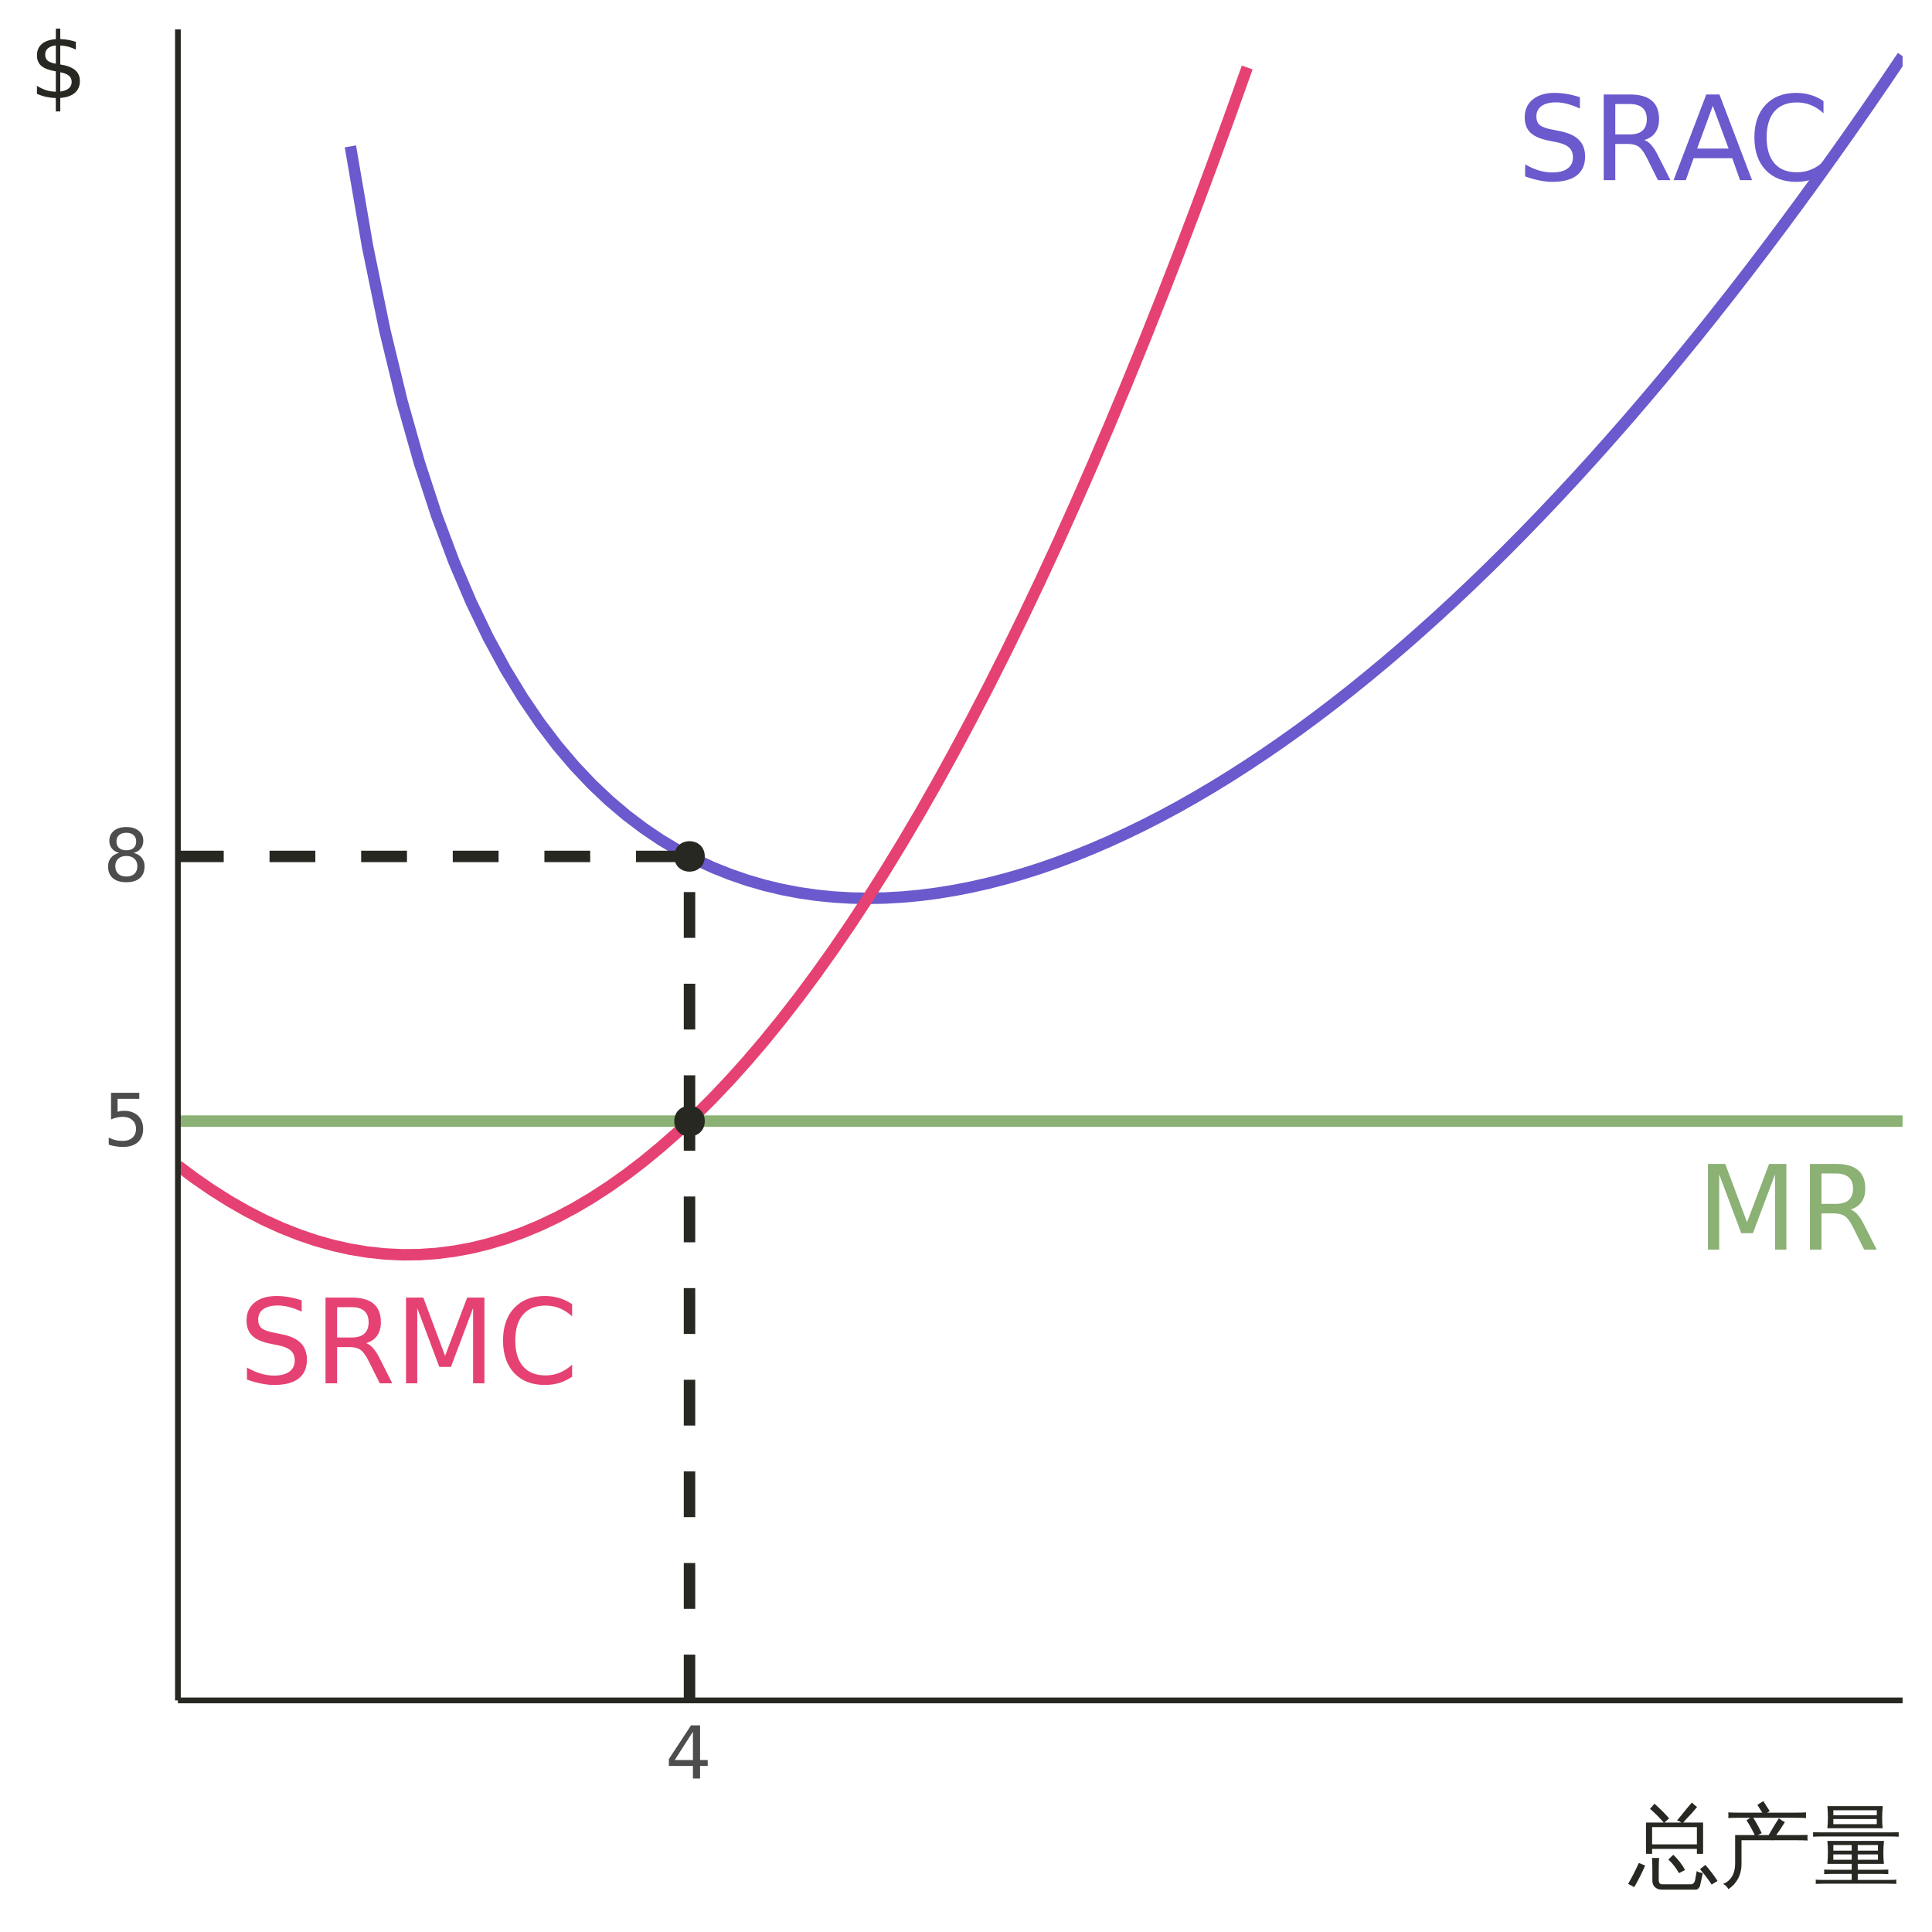
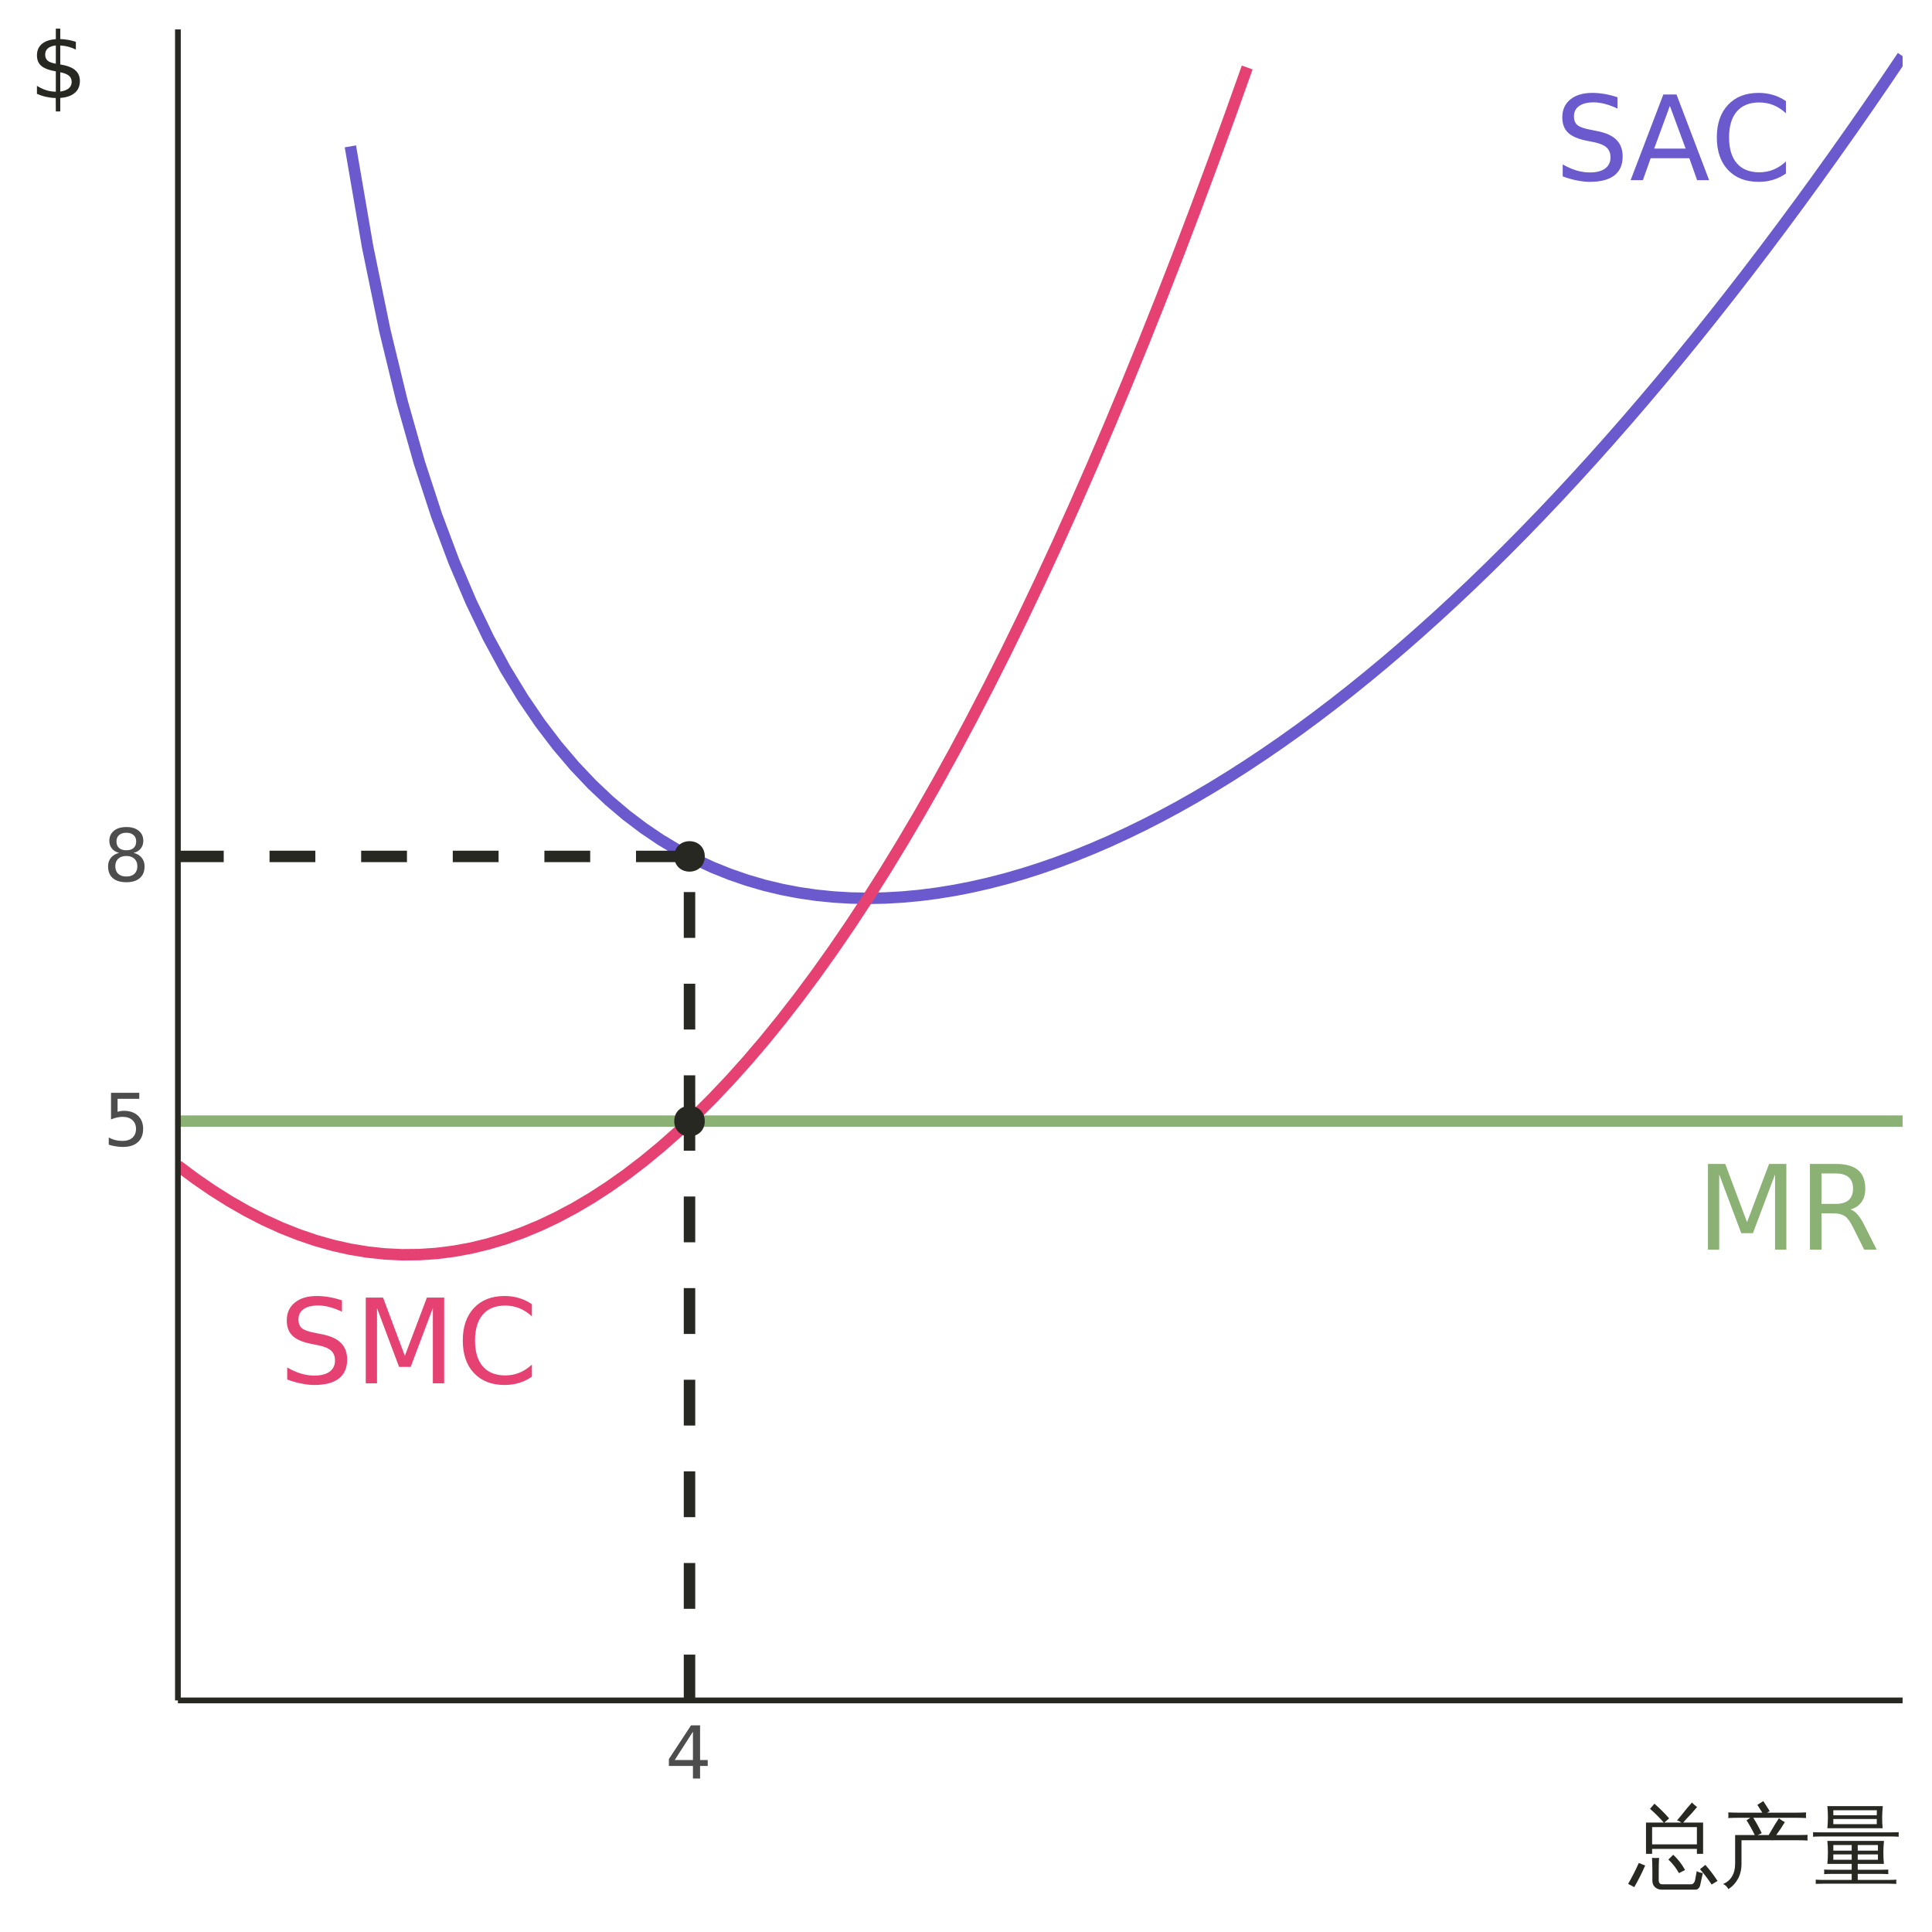
<svg xmlns="http://www.w3.org/2000/svg" xmlns:xlink="http://www.w3.org/1999/xlink" width="360" height="360" viewBox="0 0 360 360">
  <defs>
    <g>
      <g id="glyph-0-0">
        <path d="M 1.094 3.875 L 1.094 -15.453 L 12.047 -15.453 L 12.047 3.875 Z M 2.328 2.656 L 10.828 2.656 L 10.828 -14.219 L 2.328 -14.219 Z M 2.328 2.656 " />
      </g>
      <g id="glyph-0-1">
        <path d="M 11.719 -15.453 L 11.719 -13.344 C 10.906 -13.727 10.133 -14.016 9.406 -14.203 C 8.676 -14.398 7.973 -14.5 7.297 -14.5 C 6.117 -14.5 5.207 -14.27 4.562 -13.812 C 3.926 -13.363 3.609 -12.719 3.609 -11.875 C 3.609 -11.164 3.82 -10.629 4.25 -10.266 C 4.676 -9.91 5.477 -9.625 6.656 -9.406 L 7.969 -9.141 C 9.582 -8.828 10.77 -8.285 11.531 -7.516 C 12.301 -6.742 12.688 -5.707 12.688 -4.406 C 12.688 -2.852 12.164 -1.676 11.125 -0.875 C 10.094 -0.082 8.57 0.312 6.562 0.312 C 5.812 0.312 5.008 0.223 4.156 0.047 C 3.301 -0.117 2.422 -0.367 1.516 -0.703 L 1.516 -2.938 C 2.391 -2.438 3.242 -2.062 4.078 -1.812 C 4.922 -1.562 5.75 -1.438 6.562 -1.438 C 7.801 -1.438 8.754 -1.68 9.422 -2.172 C 10.086 -2.66 10.422 -3.352 10.422 -4.25 C 10.422 -5.031 10.18 -5.641 9.703 -6.078 C 9.223 -6.523 8.438 -6.859 7.344 -7.078 L 6.016 -7.344 C 4.41 -7.656 3.242 -8.156 2.516 -8.844 C 1.797 -9.531 1.438 -10.484 1.438 -11.703 C 1.438 -13.109 1.93 -14.219 2.922 -15.031 C 3.922 -15.852 5.297 -16.266 7.047 -16.266 C 7.797 -16.266 8.555 -16.195 9.328 -16.062 C 10.109 -15.926 10.906 -15.723 11.719 -15.453 Z M 11.719 -15.453 " />
      </g>
      <g id="glyph-0-2">
-         <path d="M 9.719 -7.484 C 10.188 -7.328 10.641 -6.992 11.078 -6.484 C 11.516 -5.973 11.953 -5.266 12.391 -4.359 L 14.594 0 L 12.266 0 L 10.219 -4.094 C 9.695 -5.164 9.188 -5.875 8.688 -6.219 C 8.195 -6.57 7.52 -6.75 6.656 -6.75 L 4.312 -6.75 L 4.312 0 L 2.156 0 L 2.156 -15.969 L 7.031 -15.969 C 8.852 -15.969 10.211 -15.586 11.109 -14.828 C 12.016 -14.066 12.469 -12.914 12.469 -11.375 C 12.469 -10.363 12.234 -9.523 11.766 -8.859 C 11.297 -8.203 10.613 -7.742 9.719 -7.484 Z M 4.312 -14.188 L 4.312 -8.531 L 7.031 -8.531 C 8.07 -8.531 8.859 -8.77 9.391 -9.25 C 9.922 -9.727 10.188 -10.438 10.188 -11.375 C 10.188 -12.301 9.922 -13 9.391 -13.469 C 8.859 -13.945 8.07 -14.188 7.031 -14.188 Z M 4.312 -14.188 " />
+         <path d="M 7.484 -13.844 L 4.562 -5.891 L 10.422 -5.891 Z M 6.266 -15.969 L 8.719 -15.969 L 14.797 0 L 12.562 0 L 11.109 -4.094 L 3.906 -4.094 L 2.453 0 L 0.172 0 Z M 6.266 -15.969 " />
      </g>
      <g id="glyph-0-3">
-         <path d="M 7.484 -13.844 L 4.562 -5.891 L 10.422 -5.891 Z M 6.266 -15.969 L 8.719 -15.969 L 14.797 0 L 12.562 0 L 11.109 -4.094 L 3.906 -4.094 L 2.453 0 L 0.172 0 Z M 6.266 -15.969 " />
+         <path d="M 14.109 -14.734 L 14.109 -12.469 C 13.379 -13.145 12.602 -13.648 11.781 -13.984 C 10.957 -14.316 10.082 -14.484 9.156 -14.484 C 7.332 -14.484 5.938 -13.926 4.969 -12.812 C 4 -11.695 3.516 -10.082 3.516 -7.969 C 3.516 -5.863 4 -4.254 4.969 -3.141 C 5.938 -2.023 7.332 -1.469 9.156 -1.469 C 10.082 -1.469 10.957 -1.633 11.781 -1.969 C 12.602 -2.301 13.379 -2.805 14.109 -3.484 L 14.109 -1.234 C 13.348 -0.711 12.547 -0.32 11.703 -0.062 C 10.859 0.188 9.969 0.312 9.031 0.312 C 6.613 0.312 4.707 -0.426 3.312 -1.906 C 1.926 -3.383 1.234 -5.406 1.234 -7.969 C 1.234 -10.531 1.926 -12.551 3.312 -14.031 C 4.707 -15.52 6.613 -16.266 9.031 -16.266 C 9.988 -16.266 10.891 -16.133 11.734 -15.875 C 12.578 -15.625 13.367 -15.242 14.109 -14.734 Z M 14.109 -14.734 " />
      </g>
      <g id="glyph-0-4">
-         <path d="M 14.109 -14.734 L 14.109 -12.469 C 13.379 -13.145 12.602 -13.648 11.781 -13.984 C 10.957 -14.316 10.082 -14.484 9.156 -14.484 C 7.332 -14.484 5.938 -13.926 4.969 -12.812 C 4 -11.695 3.516 -10.082 3.516 -7.969 C 3.516 -5.863 4 -4.254 4.969 -3.141 C 5.938 -2.023 7.332 -1.469 9.156 -1.469 C 10.082 -1.469 10.957 -1.633 11.781 -1.969 C 12.602 -2.301 13.379 -2.805 14.109 -3.484 L 14.109 -1.234 C 13.348 -0.711 12.547 -0.32 11.703 -0.062 C 10.859 0.188 9.969 0.312 9.031 0.312 C 6.613 0.312 4.707 -0.426 3.312 -1.906 C 1.926 -3.383 1.234 -5.406 1.234 -7.969 C 1.234 -10.531 1.926 -12.551 3.312 -14.031 C 4.707 -15.52 6.613 -16.266 9.031 -16.266 C 9.988 -16.266 10.891 -16.133 11.734 -15.875 C 12.578 -15.625 13.367 -15.242 14.109 -14.734 Z M 14.109 -14.734 " />
+         <path d="M 2.156 -15.969 L 5.375 -15.969 L 9.438 -5.109 L 13.547 -15.969 L 16.766 -15.969 L 16.766 0 L 14.656 0 L 14.656 -14.016 L 10.531 -3.062 L 8.359 -3.062 L 4.25 -14.016 L 4.25 0 L 2.156 0 Z M 2.156 -15.969 " />
      </g>
      <g id="glyph-0-5">
-         <path d="M 2.156 -15.969 L 5.375 -15.969 L 9.438 -5.109 L 13.547 -15.969 L 16.766 -15.969 L 16.766 0 L 14.656 0 L 14.656 -14.016 L 10.531 -3.062 L 8.359 -3.062 L 4.25 -14.016 L 4.25 0 L 2.156 0 Z M 2.156 -15.969 " />
+         <path d="M 9.719 -7.484 C 10.188 -7.328 10.641 -6.992 11.078 -6.484 C 11.516 -5.973 11.953 -5.266 12.391 -4.359 L 14.594 0 L 12.266 0 L 10.219 -4.094 C 9.695 -5.164 9.188 -5.875 8.688 -6.219 C 8.195 -6.57 7.52 -6.75 6.656 -6.75 L 4.312 -6.75 L 4.312 0 L 2.156 0 L 2.156 -15.969 L 7.031 -15.969 C 8.852 -15.969 10.211 -15.586 11.109 -14.828 C 12.016 -14.066 12.469 -12.914 12.469 -11.375 C 12.469 -10.363 12.234 -9.523 11.766 -8.859 C 11.297 -8.203 10.613 -7.742 9.719 -7.484 Z M 4.312 -14.188 L 4.312 -8.531 L 7.031 -8.531 C 8.07 -8.531 8.859 -8.77 9.391 -9.25 C 9.922 -9.727 10.188 -10.438 10.188 -11.375 C 10.188 -12.301 9.922 -13 9.391 -13.469 C 8.859 -13.945 8.07 -14.188 7.031 -14.188 Z M 4.312 -14.188 " />
      </g>
      <g id="glyph-1-0">
        <path d="M 0.672 2.406 L 0.672 -9.578 L 7.469 -9.578 L 7.469 2.406 Z M 1.438 1.641 L 6.719 1.641 L 6.719 -8.828 L 1.438 -8.828 Z M 1.438 1.641 " />
      </g>
      <g id="glyph-1-1">
        <path d="M 1.469 -9.906 L 6.734 -9.906 L 6.734 -8.781 L 2.688 -8.781 L 2.688 -6.359 C 2.883 -6.422 3.082 -6.469 3.281 -6.5 C 3.477 -6.531 3.672 -6.547 3.859 -6.547 C 4.961 -6.547 5.836 -6.242 6.484 -5.641 C 7.129 -5.035 7.453 -4.211 7.453 -3.172 C 7.453 -2.109 7.117 -1.281 6.453 -0.688 C 5.797 -0.102 4.863 0.188 3.656 0.188 C 3.238 0.188 2.812 0.148 2.375 0.078 C 1.945 0.016 1.504 -0.086 1.047 -0.234 L 1.047 -1.578 C 1.441 -1.359 1.852 -1.195 2.281 -1.094 C 2.707 -0.988 3.156 -0.938 3.625 -0.938 C 4.395 -0.938 5.004 -1.133 5.453 -1.531 C 5.898 -1.938 6.125 -2.484 6.125 -3.172 C 6.125 -3.867 5.898 -4.414 5.453 -4.812 C 5.004 -5.219 4.395 -5.422 3.625 -5.422 C 3.27 -5.422 2.914 -5.379 2.562 -5.297 C 2.207 -5.223 1.844 -5.102 1.469 -4.938 Z M 1.469 -9.906 " />
      </g>
      <g id="glyph-1-2">
        <path d="M 4.328 -4.703 C 3.68 -4.703 3.176 -4.531 2.812 -4.188 C 2.445 -3.852 2.266 -3.383 2.266 -2.781 C 2.266 -2.188 2.445 -1.719 2.812 -1.375 C 3.176 -1.039 3.68 -0.875 4.328 -0.875 C 4.961 -0.875 5.461 -1.039 5.828 -1.375 C 6.191 -1.719 6.375 -2.188 6.375 -2.781 C 6.375 -3.383 6.191 -3.852 5.828 -4.188 C 5.461 -4.531 4.961 -4.703 4.328 -4.703 Z M 2.984 -5.281 C 2.41 -5.414 1.961 -5.68 1.641 -6.078 C 1.316 -6.473 1.156 -6.953 1.156 -7.516 C 1.156 -8.305 1.438 -8.93 2 -9.391 C 2.562 -9.859 3.336 -10.094 4.328 -10.094 C 5.305 -10.094 6.078 -9.859 6.641 -9.391 C 7.203 -8.93 7.484 -8.305 7.484 -7.516 C 7.484 -6.953 7.32 -6.473 7 -6.078 C 6.688 -5.68 6.242 -5.414 5.672 -5.281 C 6.316 -5.125 6.816 -4.828 7.172 -4.391 C 7.535 -3.953 7.719 -3.414 7.719 -2.781 C 7.719 -1.82 7.422 -1.086 6.828 -0.578 C 6.242 -0.066 5.41 0.188 4.328 0.188 C 3.234 0.188 2.391 -0.066 1.797 -0.578 C 1.211 -1.086 0.922 -1.82 0.922 -2.781 C 0.922 -3.414 1.102 -3.953 1.469 -4.391 C 1.832 -4.828 2.336 -5.125 2.984 -5.281 Z M 2.484 -7.391 C 2.484 -6.879 2.645 -6.477 2.969 -6.188 C 3.289 -5.906 3.742 -5.766 4.328 -5.766 C 4.898 -5.766 5.348 -5.906 5.672 -6.188 C 5.992 -6.477 6.156 -6.879 6.156 -7.391 C 6.156 -7.91 5.992 -8.312 5.672 -8.594 C 5.348 -8.883 4.898 -9.031 4.328 -9.031 C 3.742 -9.031 3.289 -8.883 2.969 -8.594 C 2.645 -8.312 2.484 -7.91 2.484 -7.391 Z M 2.484 -7.391 " />
      </g>
      <g id="glyph-1-3">
        <path d="M 5.141 -8.734 L 1.75 -3.453 L 5.141 -3.453 Z M 4.781 -9.906 L 6.469 -9.906 L 6.469 -3.453 L 7.891 -3.453 L 7.891 -2.344 L 6.469 -2.344 L 6.469 0 L 5.141 0 L 5.141 -2.344 L 0.656 -2.344 L 0.656 -3.625 Z M 4.781 -9.906 " />
      </g>
      <g id="glyph-2-0">
        <path d="M 0.562 0 L 0.562 -11.328 L 5.078 -11.328 L 5.078 0 Z M 1.125 -0.562 L 4.516 -0.562 L 4.516 -10.766 L 1.125 -10.766 Z M 1.125 -0.562 " />
      </g>
      <g id="glyph-2-1">
        <path d="M 4.328 -4.453 L 3.188 -4.453 L 3.188 -10.281 L 6.5 -10.281 C 5.707 -11.195 4.852 -12.051 3.938 -12.844 L 4.766 -13.797 C 5.734 -12.941 6.645 -12.031 7.5 -11.062 L 6.609 -10.281 L 9.766 -10.281 C 9.523 -10.477 9.258 -10.609 8.969 -10.672 L 9.75 -11.609 C 10.414 -12.441 10.758 -12.867 10.781 -12.891 L 11.75 -14.016 C 12.039 -13.703 12.359 -13.422 12.703 -13.172 L 11.734 -12.047 L 10.625 -10.859 L 10.125 -10.281 L 13.828 -10.281 L 13.828 -4.453 L 12.672 -4.453 L 12.672 -5.375 L 4.328 -5.375 Z M 12.672 -9.438 L 4.328 -9.438 L 4.328 -6.219 L 12.672 -6.219 Z M 15.422 1.266 C 14.754 0.254 14.031 -0.695 13.25 -1.594 L 14.25 -2.391 C 15.07 -1.461 15.828 -0.469 16.516 0.594 Z M 9.328 -0.859 C 8.797 -1.816 8.141 -2.66 7.359 -3.391 L 8.266 -4.281 C 9.141 -3.469 9.875 -2.52 10.469 -1.438 Z M 12.641 -1.234 C 12.953 -1.035 13.332 -0.914 13.781 -0.875 L 13.297 1.328 C 13.254 1.578 13.156 1.785 13 1.953 C 12.844 2.129 12.656 2.219 12.438 2.219 L 6.125 2.219 C 5.625 2.219 5.207 2.066 4.875 1.766 C 4.539 1.461 4.375 1.055 4.375 0.547 L 4.375 -1.391 C 4.375 -2.172 4.352 -2.941 4.312 -3.703 C 4.75 -3.66 5.188 -3.66 5.625 -3.703 C 5.582 -2.941 5.562 -2.172 5.562 -1.391 L 5.562 0.547 C 5.562 0.723 5.613 0.879 5.719 1.016 C 5.832 1.148 5.973 1.219 6.141 1.219 L 11.594 1.219 C 11.781 1.219 11.938 1.145 12.062 1 C 12.195 0.863 12.285 0.691 12.328 0.484 Z M -0.141 1.141 C 0.586 -0.109 1.25 -1.406 1.844 -2.75 L 3.031 -2.281 C 2.426 -0.883 1.75 0.457 1 1.75 Z M -0.141 1.141 " />
      </g>
      <g id="glyph-2-2">
        <path d="M 2.797 -2.609 L 2.797 -7.953 L 6.453 -7.953 C 6.004 -8.898 5.492 -9.816 4.922 -10.703 L 5.625 -11.172 L 3.453 -11.172 C 2.805 -11.172 2.16 -11.156 1.516 -11.125 C 1.555 -11.477 1.555 -11.828 1.516 -12.172 C 2.16 -12.141 2.805 -12.125 3.453 -12.125 L 7.859 -12.125 L 6.938 -13.578 L 8.047 -14.281 L 9.234 -12.422 L 8.766 -12.125 L 14.094 -12.125 C 14.738 -12.125 15.379 -12.141 16.016 -12.172 C 15.984 -11.828 15.984 -11.477 16.016 -11.125 C 15.379 -11.156 14.738 -11.172 14.094 -11.172 L 6.172 -11.172 C 6.766 -10.242 7.289 -9.285 7.75 -8.297 L 6.984 -7.953 L 9.047 -7.953 L 10.156 -9.828 L 10.953 -11.078 C 11.297 -10.797 11.664 -10.555 12.062 -10.359 C 11.812 -9.941 11.547 -9.523 11.266 -9.109 L 10.453 -7.953 L 14.359 -7.953 C 15.016 -7.953 15.66 -7.961 16.297 -7.984 C 16.266 -7.641 16.266 -7.289 16.297 -6.938 C 15.66 -6.969 15.016 -6.984 14.359 -6.984 L 9.844 -6.984 L 9.797 -6.922 C 9.773 -6.941 9.75 -6.961 9.719 -6.984 L 3.984 -6.984 L 3.984 -2.609 C 3.984 -1.523 3.758 -0.582 3.312 0.219 C 2.863 1.031 2.27 1.664 1.531 2.125 C 1.32 1.688 0.992 1.363 0.547 1.156 C 1.242 0.895 1.789 0.441 2.188 -0.203 C 2.594 -0.848 2.797 -1.648 2.797 -2.609 Z M 2.797 -2.609 " />
      </g>
      <g id="glyph-2-3">
        <path d="M 15.844 0.359 C 15.801 0.617 15.801 0.879 15.844 1.141 C 15.363 1.117 14.883 1.109 14.406 1.109 L 2.219 1.109 C 1.75 1.109 1.281 1.117 0.812 1.141 C 0.832 0.879 0.832 0.617 0.812 0.359 C 1.281 0.391 1.75 0.406 2.219 0.406 L 7.516 0.406 L 7.516 -0.719 L 3.938 -0.719 C 3.414 -0.719 2.895 -0.703 2.375 -0.672 C 2.406 -0.953 2.406 -1.234 2.375 -1.516 C 2.895 -1.492 3.414 -1.484 3.938 -1.484 L 7.516 -1.484 L 7.516 -2.578 L 2.984 -2.578 C 3.117 -4.004 3.117 -5.43 2.984 -6.859 L 13.531 -6.859 C 13.383 -5.43 13.379 -4.004 13.516 -2.578 L 8.641 -2.578 L 8.641 -1.484 L 12.797 -1.484 C 13.316 -1.484 13.832 -1.492 14.344 -1.516 C 14.32 -1.234 14.32 -0.953 14.344 -0.672 C 13.832 -0.703 13.316 -0.719 12.797 -0.719 L 8.641 -0.719 L 8.641 0.406 L 14.406 0.406 C 14.883 0.406 15.363 0.391 15.844 0.359 Z M 16.281 -8.484 C 16.258 -8.203 16.258 -7.922 16.281 -7.641 C 15.77 -7.672 15.258 -7.688 14.75 -7.688 L 1.859 -7.688 C 1.336 -7.688 0.82 -7.672 0.312 -7.641 C 0.332 -7.922 0.332 -8.203 0.312 -8.484 C 0.832 -8.461 1.348 -8.453 1.859 -8.453 L 14.75 -8.453 C 15.25 -8.453 15.758 -8.461 16.281 -8.484 Z M 2.984 -9.219 C 3.117 -10.602 3.117 -11.977 2.984 -13.344 L 13.312 -13.344 C 13.164 -11.977 13.156 -10.602 13.281 -9.219 Z M 8.641 -5.047 L 12.406 -5.047 L 12.406 -6.094 L 8.641 -6.094 Z M 7.516 -5.047 L 7.516 -6.094 L 4.094 -6.094 L 4.094 -5.047 Z M 8.641 -4.344 L 8.641 -3.344 L 12.406 -3.344 L 12.406 -4.344 Z M 7.516 -4.344 L 4.094 -4.344 L 4.094 -3.344 L 7.516 -3.344 Z M 4.094 -12.578 L 4.094 -11.641 L 12.188 -11.641 L 12.203 -12.578 Z M 4.094 -10.938 L 4.094 -9.984 L 12.188 -9.984 L 12.188 -10.938 Z M 4.094 -10.938 " />
      </g>
      <g id="glyph-3-0">
        <path d="M 0.844 3 L 0.844 -11.984 L 9.344 -11.984 L 9.344 3 Z M 1.797 2.062 L 8.406 2.062 L 8.406 -11.031 L 1.797 -11.031 Z M 1.797 2.062 " />
      </g>
      <g id="glyph-3-1">
        <path d="M 5.75 2.5 L 4.922 2.5 L 4.906 0 C 4.32 -0.008 3.738 -0.078 3.156 -0.203 C 2.582 -0.328 2 -0.516 1.406 -0.766 L 1.406 -2.266 C 1.977 -1.91 2.551 -1.641 3.125 -1.453 C 3.707 -1.273 4.305 -1.18 4.922 -1.172 L 4.922 -4.969 C 3.691 -5.164 2.797 -5.5 2.234 -5.969 C 1.68 -6.445 1.406 -7.102 1.406 -7.938 C 1.406 -8.832 1.707 -9.539 2.312 -10.062 C 2.914 -10.582 3.785 -10.883 4.922 -10.969 L 4.922 -12.922 L 5.75 -12.922 L 5.75 -10.984 C 6.258 -10.961 6.754 -10.91 7.234 -10.828 C 7.711 -10.742 8.188 -10.625 8.656 -10.469 L 8.656 -9.016 C 8.188 -9.254 7.711 -9.438 7.234 -9.562 C 6.754 -9.688 6.258 -9.758 5.75 -9.781 L 5.75 -6.25 C 7 -6.051 7.922 -5.703 8.516 -5.203 C 9.109 -4.703 9.406 -4.02 9.406 -3.156 C 9.406 -2.227 9.086 -1.492 8.453 -0.953 C 7.828 -0.41 6.926 -0.098 5.75 -0.016 Z M 4.922 -6.391 L 4.922 -9.797 C 4.273 -9.723 3.781 -9.539 3.438 -9.25 C 3.102 -8.957 2.938 -8.566 2.938 -8.078 C 2.938 -7.598 3.094 -7.223 3.406 -6.953 C 3.719 -6.691 4.223 -6.504 4.922 -6.391 Z M 5.75 -4.797 L 5.75 -1.203 C 6.445 -1.297 6.973 -1.492 7.328 -1.797 C 7.691 -2.109 7.875 -2.508 7.875 -3 C 7.875 -3.488 7.703 -3.875 7.359 -4.156 C 7.016 -4.445 6.477 -4.66 5.75 -4.797 Z M 5.75 -4.797 " />
      </g>
    </g>
    <clipPath id="clip-0">
      <path clip-rule="nonzero" d="M 64 9 L 354.523 9 L 354.523 169 L 64 169 Z M 64 9 " />
    </clipPath>
    <clipPath id="clip-1">
      <path clip-rule="nonzero" d="M 33.152 11 L 234 11 L 234 235 L 33.152 235 Z M 33.152 11 " />
    </clipPath>
    <clipPath id="clip-2">
      <path clip-rule="nonzero" d="M 33.152 207 L 354.523 207 L 354.523 210 L 33.152 210 Z M 33.152 207 " />
    </clipPath>
    <clipPath id="clip-3">
      <path clip-rule="nonzero" d="M 127 207 L 130 207 L 130 316.852 L 127 316.852 Z M 127 207 " />
    </clipPath>
    <clipPath id="clip-4">
      <path clip-rule="nonzero" d="M 33.152 158 L 130 158 L 130 161 L 33.152 161 Z M 33.152 158 " />
    </clipPath>
  </defs>
  <rect x="-36" y="-36" width="432" height="432" fill="rgb(100%, 100%, 100%)" fill-opacity="1" />
  <g clip-path="url(#clip-0)">
    <path fill="none" stroke-width="2.134" stroke-linecap="butt" stroke-linejoin="round" stroke="rgb(41.569%, 35.294%, 80.392%)" stroke-opacity="1" stroke-miterlimit="10" d="M 65.289 27.273 L 68.5 45.984 L 71.715 61.609 L 74.93 74.852 L 78.141 86.203 L 81.355 96.035 L 84.57 104.621 L 87.785 112.164 L 90.996 118.832 L 94.211 124.754 L 97.426 130.027 L 100.637 134.742 L 103.852 138.961 L 107.066 142.742 L 110.281 146.137 L 113.492 149.176 L 116.707 151.898 L 119.922 154.332 L 123.133 156.504 L 126.348 158.426 L 129.562 160.125 L 132.773 161.617 L 135.988 162.906 L 139.203 164.016 L 142.418 164.953 L 145.629 165.723 L 148.844 166.34 L 152.059 166.809 L 155.27 167.137 L 158.484 167.328 L 161.699 167.391 L 164.914 167.332 L 168.125 167.148 L 171.34 166.852 L 174.555 166.441 L 177.766 165.922 L 180.98 165.297 L 184.195 164.566 L 187.41 163.738 L 190.621 162.812 L 193.836 161.789 L 197.051 160.668 L 200.262 159.461 L 203.477 158.156 L 206.691 156.77 L 209.902 155.289 L 213.117 153.727 L 216.332 152.078 L 219.547 150.348 L 222.758 148.531 L 225.973 146.633 L 229.188 144.656 L 232.398 142.598 L 235.613 140.461 L 238.828 138.246 L 242.043 135.957 L 245.254 133.586 L 248.469 131.141 L 251.684 128.621 L 254.895 126.023 L 258.109 123.355 L 261.324 120.609 L 264.535 117.793 L 267.75 114.902 L 270.965 111.941 L 274.18 108.906 L 277.391 105.801 L 280.605 102.621 L 283.82 99.371 L 287.031 96.055 L 290.246 92.664 L 293.461 89.203 L 296.676 85.672 L 299.887 82.074 L 303.102 78.406 L 306.316 74.668 L 309.527 70.863 L 312.742 66.988 L 315.957 63.043 L 319.168 59.031 L 322.383 54.953 L 325.598 50.805 L 328.812 46.59 L 332.023 42.309 L 335.238 37.961 L 338.453 33.543 L 341.664 29.059 L 344.879 24.512 L 348.094 19.895 L 351.309 15.211 L 354.52 10.461 " />
  </g>
  <g fill="rgb(41.569%, 35.294%, 80.392%)" fill-opacity="1">
-     <use xlink:href="#glyph-0-1" x="282.672" y="33.573" />
-     <use xlink:href="#glyph-0-2" x="296.672" y="33.573" />
-     <use xlink:href="#glyph-0-3" x="311.672" y="33.573" />
-     <use xlink:href="#glyph-0-4" x="325.672" y="33.573" />
+     <use xlink:href="#glyph-0-1" x="289.672" y="33.573" />
+     <use xlink:href="#glyph-0-2" x="303.672" y="33.573" />
+     <use xlink:href="#glyph-0-3" x="318.672" y="33.573" />
  </g>
  <g clip-path="url(#clip-1)">
    <path fill="none" stroke-width="2.134" stroke-linecap="butt" stroke-linejoin="round" stroke="rgb(90.196%, 25.49%, 45.098%)" stroke-opacity="1" stroke-miterlimit="10" d="M 33.152 217.211 L 36.363 219.609 L 39.578 221.82 L 42.793 223.844 L 46.004 225.68 L 49.219 227.332 L 52.434 228.793 L 55.648 230.07 L 58.859 231.16 L 62.074 232.062 L 65.289 232.781 L 68.5 233.309 L 71.715 233.652 L 74.93 233.809 L 78.141 233.777 L 81.355 233.559 L 84.57 233.152 L 87.785 232.562 L 90.996 231.781 L 94.211 230.816 L 97.426 229.664 L 100.637 228.328 L 103.852 226.801 L 107.066 225.09 L 110.281 223.188 L 113.492 221.102 L 116.707 218.832 L 119.922 216.371 L 123.133 213.723 L 126.348 210.891 L 129.562 207.871 L 132.773 204.664 L 135.988 201.27 L 139.203 197.688 L 142.418 193.922 L 145.629 189.965 L 148.844 185.824 L 152.059 181.496 L 155.27 176.98 L 158.484 172.281 L 161.699 167.391 L 164.914 162.316 L 168.125 157.055 L 171.34 151.605 L 174.555 145.969 L 177.766 140.148 L 180.98 134.137 L 184.195 127.941 L 187.41 121.559 L 190.621 114.988 L 193.836 108.23 L 197.051 101.289 L 200.262 94.156 L 203.477 86.84 L 206.691 79.336 L 209.902 71.645 L 213.117 63.77 L 216.332 55.703 L 219.547 47.453 L 222.758 39.016 L 225.973 30.391 L 229.188 21.578 L 232.398 12.578 " />
  </g>
  <g fill="rgb(90.196%, 25.49%, 45.098%)" fill-opacity="1">
-     <use xlink:href="#glyph-0-1" x="44.5" y="257.757" />
-     <use xlink:href="#glyph-0-2" x="58.5" y="257.757" />
-     <use xlink:href="#glyph-0-5" x="73.5" y="257.757" />
-     <use xlink:href="#glyph-0-4" x="92.5" y="257.757" />
+     <use xlink:href="#glyph-0-1" x="52" y="257.757" />
+     <use xlink:href="#glyph-0-4" x="66" y="257.757" />
+     <use xlink:href="#glyph-0-3" x="85" y="257.757" />
  </g>
  <g clip-path="url(#clip-2)">
    <path fill="none" stroke-width="2.134" stroke-linecap="butt" stroke-linejoin="round" stroke="rgb(54.51%, 69.412%, 45.49%)" stroke-opacity="1" stroke-miterlimit="10" d="M 33.152 208.906 L 354.52 208.906 " />
  </g>
  <g fill="rgb(54.51%, 69.412%, 45.49%)" fill-opacity="1">
-     <use xlink:href="#glyph-0-5" x="316.098" y="232.851" />
-     <use xlink:href="#glyph-0-2" x="335.098" y="232.851" />
+     <use xlink:href="#glyph-0-4" x="316.098" y="232.851" />
+     <use xlink:href="#glyph-0-5" x="335.098" y="232.851" />
  </g>
  <path fill-rule="nonzero" fill="rgb(15.294%, 15.686%, 13.333%)" fill-opacity="1" stroke-width="0.709" stroke-linecap="round" stroke-linejoin="round" stroke="rgb(15.294%, 15.686%, 13.333%)" stroke-opacity="1" stroke-miterlimit="10" d="M 130.969 208.906 C 130.969 212.227 125.992 212.227 125.992 208.906 C 125.992 205.59 130.969 205.59 130.969 208.906 " />
  <g clip-path="url(#clip-3)">
    <path fill="none" stroke-width="2.134" stroke-linecap="butt" stroke-linejoin="round" stroke="rgb(15.294%, 15.686%, 13.333%)" stroke-opacity="1" stroke-dasharray="8.536 8.536" stroke-miterlimit="10" d="M 128.48 316.848 L 128.48 208.906 " />
  </g>
  <path fill-rule="nonzero" fill="rgb(15.294%, 15.686%, 13.333%)" fill-opacity="1" stroke-width="0.709" stroke-linecap="round" stroke-linejoin="round" stroke="rgb(15.294%, 15.686%, 13.333%)" stroke-opacity="1" stroke-miterlimit="10" d="M 130.969 159.578 C 130.969 162.898 125.992 162.898 125.992 159.578 C 125.992 156.262 130.969 156.262 130.969 159.578 " />
  <g clip-path="url(#clip-4)">
    <path fill="none" stroke-width="2.134" stroke-linecap="butt" stroke-linejoin="round" stroke="rgb(15.294%, 15.686%, 13.333%)" stroke-opacity="1" stroke-dasharray="8.536 8.536" stroke-miterlimit="10" d="M 33.152 159.578 L 128.48 159.578 " />
  </g>
  <path fill="none" stroke-width="2.134" stroke-linecap="butt" stroke-linejoin="round" stroke="rgb(15.294%, 15.686%, 13.333%)" stroke-opacity="1" stroke-dasharray="8.536 8.536" stroke-miterlimit="10" d="M 128.48 208.906 L 128.48 159.578 " />
  <path fill="none" stroke-width="1.067" stroke-linecap="butt" stroke-linejoin="round" stroke="rgb(15.294%, 15.686%, 13.333%)" stroke-opacity="1" stroke-miterlimit="10" d="M 33.152 316.848 L 33.152 5.48 " />
  <g fill="rgb(30.196%, 30.196%, 30.196%)" fill-opacity="1">
    <use xlink:href="#glyph-1-1" x="19.219" y="213.529" />
  </g>
  <g fill="rgb(30.196%, 30.196%, 30.196%)" fill-opacity="1">
    <use xlink:href="#glyph-1-2" x="19.219" y="164.201" />
  </g>
  <path fill="none" stroke-width="1.067" stroke-linecap="butt" stroke-linejoin="round" stroke="rgb(15.294%, 15.686%, 13.333%)" stroke-opacity="1" stroke-miterlimit="10" d="M 33.152 316.848 L 354.52 316.848 " />
  <g fill="rgb(30.196%, 30.196%, 30.196%)" fill-opacity="1">
    <use xlink:href="#glyph-1-3" x="123.98" y="331.404" />
  </g>
  <g fill="rgb(15.294%, 15.686%, 13.333%)" fill-opacity="1">
    <use xlink:href="#glyph-2-1" x="303.52" y="349.889" />
    <use xlink:href="#glyph-2-2" x="320.52" y="349.889" />
    <use xlink:href="#glyph-2-3" x="337.52" y="349.889" />
  </g>
  <g fill="rgb(15.294%, 15.686%, 13.333%)" fill-opacity="1">
    <use xlink:href="#glyph-3-1" x="5.48" y="18.261" />
  </g>
</svg>
